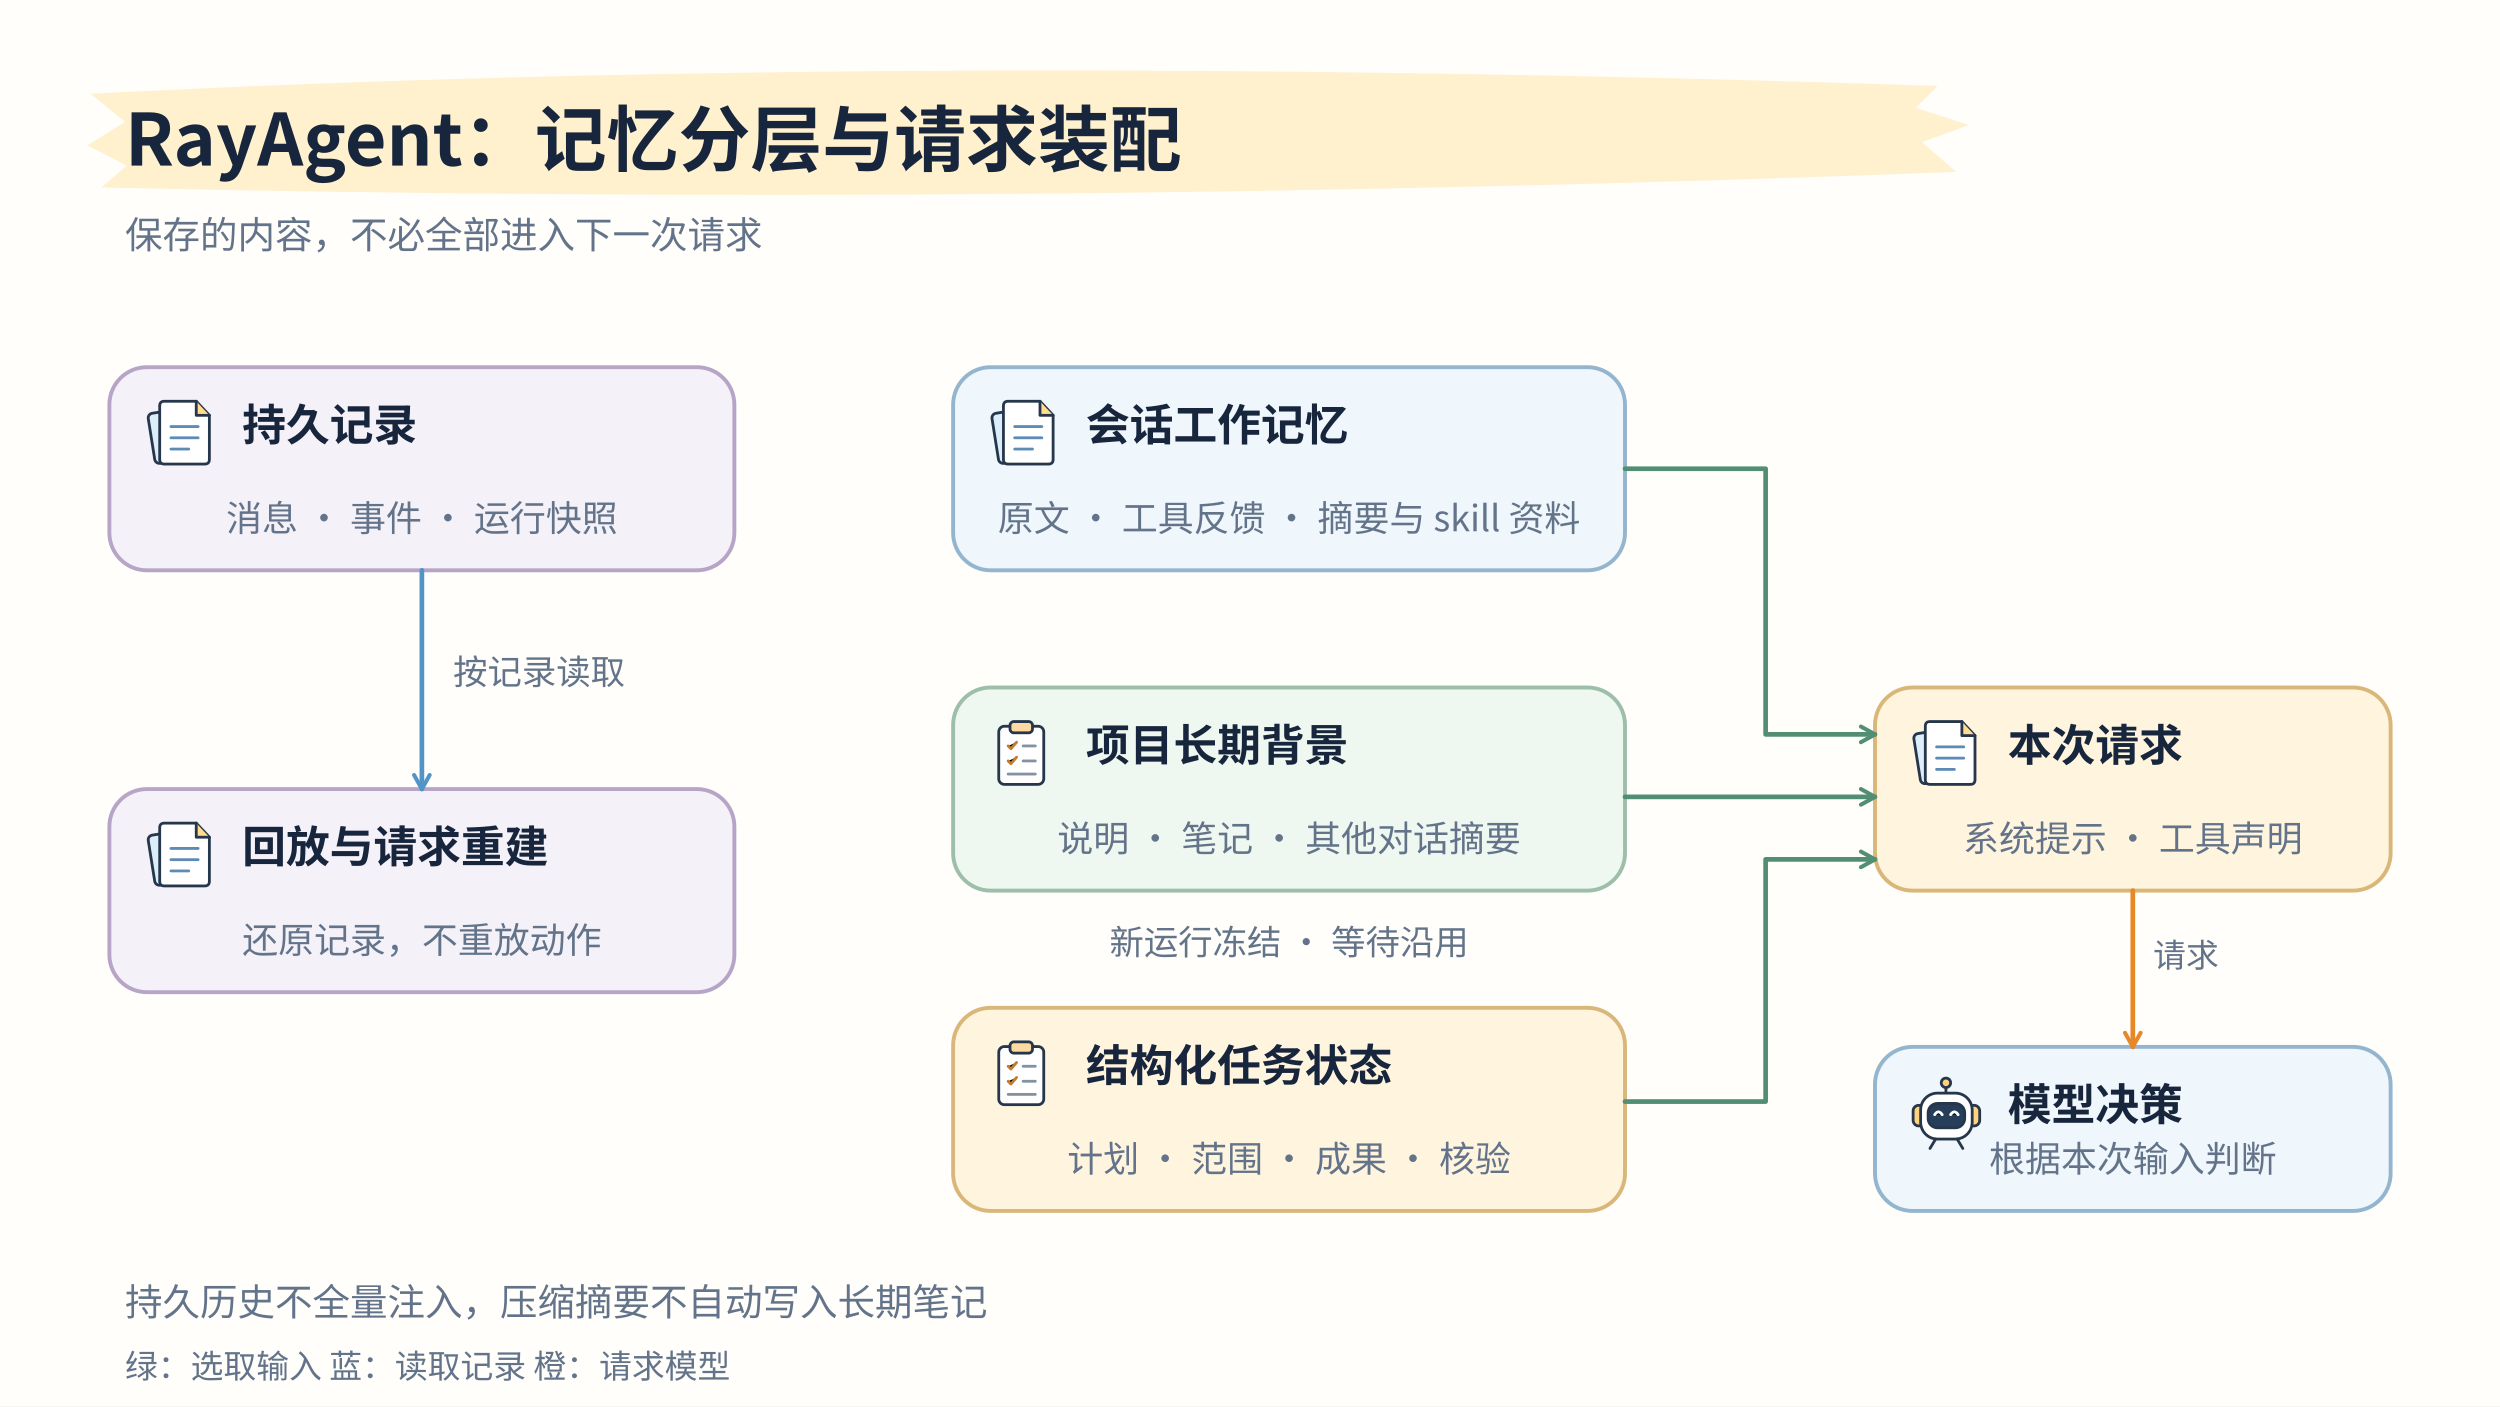
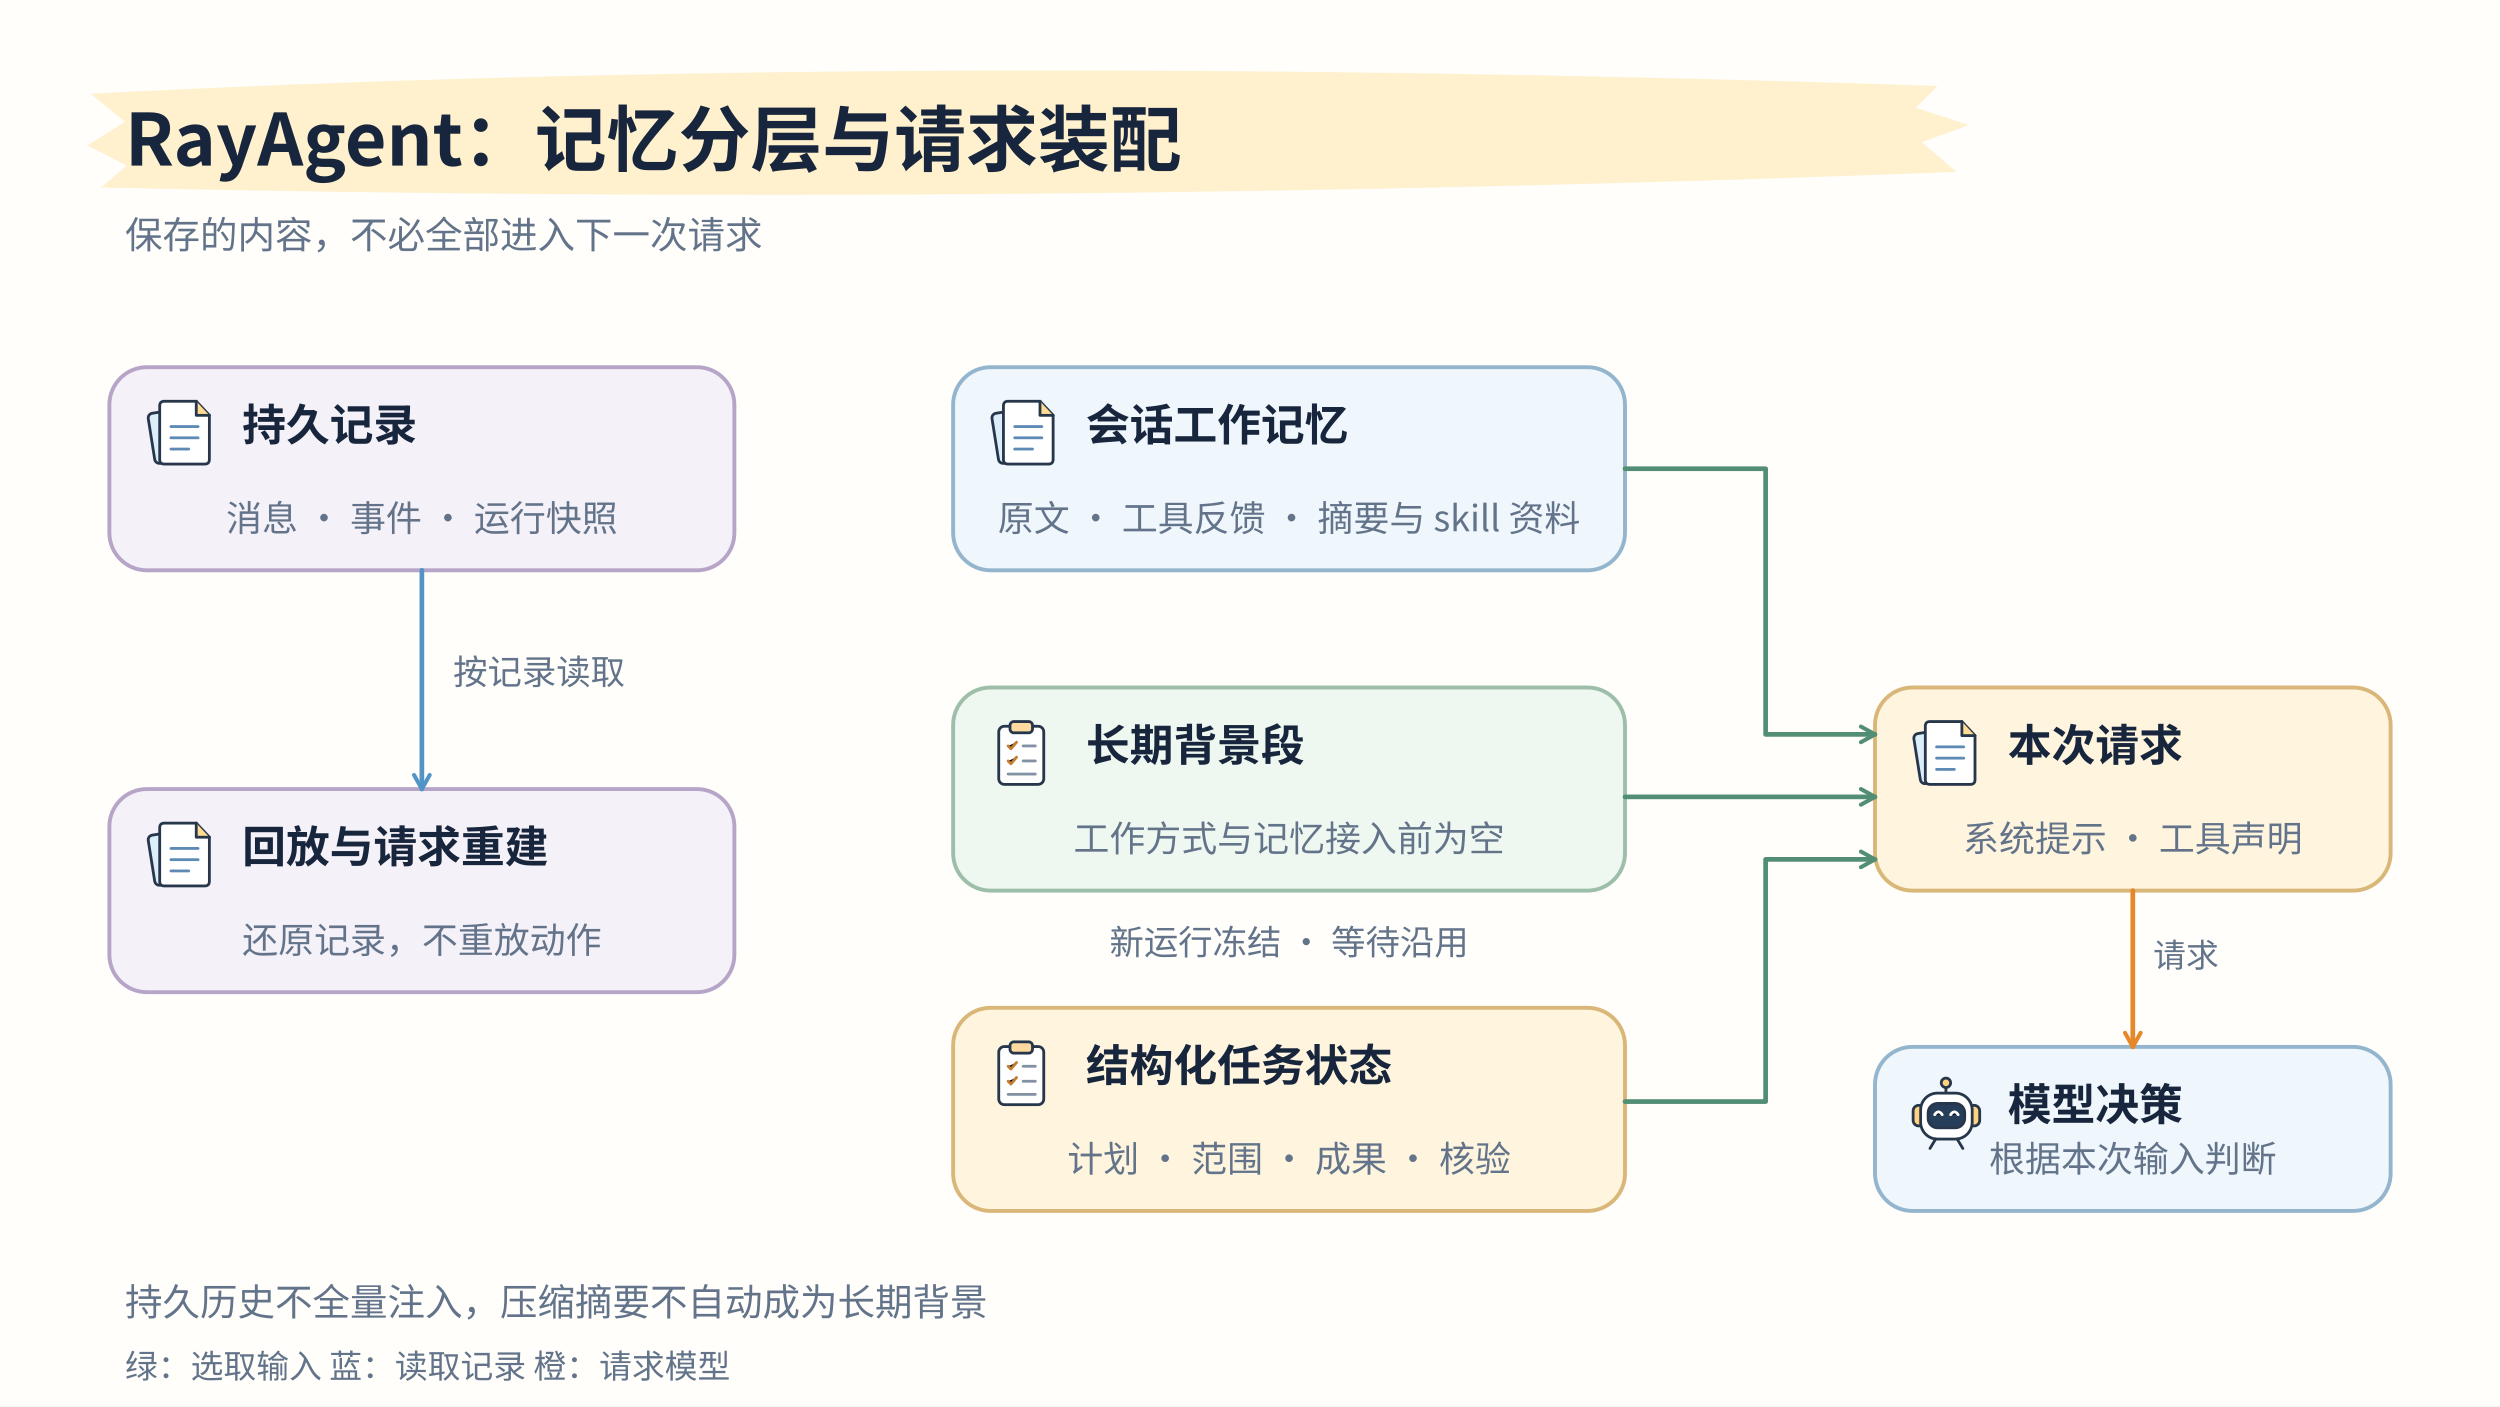
<svg xmlns="http://www.w3.org/2000/svg" width="1600" height="900" viewBox="0 0 1600 900" role="img" aria-labelledby="title desc" data-generator="fireworks-tech-graph" data-quality-profile="showcase">
  <style>text {font-family:'PingFang SC','Hiragino Sans GB','Noto Sans CJK SC','Noto Sans SC','Source Han Sans SC','Songti SC','Microsoft YaHei','Helvetica Neue',Helvetica,Arial,sans-serif;fill:#17263c} .sub {fill:#63748a}</style>
  <defs>
    <marker id="arrow-orange" markerUnits="userSpaceOnUse" markerWidth="14" markerHeight="14" refX="12" refY="7" orient="auto">
      <path d="M3 2L12 7L3 12" fill="none" stroke="#e68728" stroke-width="2.6" stroke-linecap="round" stroke-linejoin="round" />
    </marker>
    <marker id="arrow-blue" markerUnits="userSpaceOnUse" markerWidth="14" markerHeight="14" refX="12" refY="7" orient="auto">
      <path d="M3 2L12 7L3 12" fill="none" stroke="#5394c6" stroke-width="2.6" stroke-linecap="round" stroke-linejoin="round" />
    </marker>
    <marker id="arrow-green" markerUnits="userSpaceOnUse" markerWidth="14" markerHeight="14" refX="12" refY="7" orient="auto">
      <path d="M3 2L12 7L3 12" fill="none" stroke="#518e73" stroke-width="2.6" stroke-linecap="round" stroke-linejoin="round" />
    </marker>
    <marker id="arrow-purple" markerUnits="userSpaceOnUse" markerWidth="14" markerHeight="14" refX="12" refY="7" orient="auto">
      <path d="M3 2L12 7L3 12" fill="none" stroke="#9980b5" stroke-width="2.6" stroke-linecap="round" stroke-linejoin="round" />
    </marker>
    <marker id="arrow-red" markerUnits="userSpaceOnUse" markerWidth="14" markerHeight="14" refX="12" refY="7" orient="auto">
      <path d="M3 2L12 7L3 12" fill="none" stroke="#c66968" stroke-width="2.6" stroke-linecap="round" stroke-linejoin="round" />
    </marker>
  </defs>
  <rect width="1600" height="900" fill="#fffefb" data-graph-role="background" />
  <path d="M58 60Q580 33 1240 55L1226 69L1260 80L1230 91L1252 110Q650 133 65 120L81 106L56 93L80 78Z" fill="#fff0ce" data-graph-role="decoration" />
  <text x="80" y="106" font-size="46" text-anchor="start" font-weight="700" class="" data-graph-role="label">RayAgent：记忆分层与请求装配</text>
  <text x="80" y="159" font-size="24" text-anchor="start" font-weight="400" class="sub" data-graph-role="label">保存的内容，不必全部进入下一次请求</text>
  <rect id="events" data-graph-role="node" x="70" y="235" width="400" height="130" rx="24" fill="#f5f1f9" stroke="#b6a5c7" stroke-width="2.5" />
  <g transform="translate(92 255) scale(0.6)" stroke="#26364b" stroke-width="3" stroke-linecap="round" stroke-linejoin="round" data-graph-role="decoration">
    <rect x="8" y="13" width="42" height="54" rx="5" fill="#dceefa" transform="rotate(-9 29 40)" />
    <path d="M22 3H56L70 18V65Q70 70 65 70H22Q17 70 17 65V8Q17 3 22 3Z" fill="#fff" />
    <path d="M56 3V18H70" fill="#ffdc92" />
    <path d="M29 30H58M29 42H58M29 54H48" stroke="#5d8bb5" />
  </g>
  <text x="155" y="282" font-size="28" text-anchor="start" font-weight="700" class="" data-graph-role="decoration" data-owner="events">持久记录</text>
  <text x="270.0" y="340" font-size="23" text-anchor="middle" font-weight="400" class="sub" data-graph-role="decoration" data-owner="events">消息 · 事件 · 运行快照</text>
  <rect id="replay" data-graph-role="node" x="70" y="505" width="400" height="130" rx="24" fill="#f5f1f9" stroke="#b6a5c7" stroke-width="2.5" />
  <g transform="translate(92 525) scale(0.6)" stroke="#26364b" stroke-width="3" stroke-linecap="round" stroke-linejoin="round" data-graph-role="decoration">
    <rect x="8" y="13" width="42" height="54" rx="5" fill="#dceefa" transform="rotate(-9 29 40)" />
    <path d="M22 3H56L70 18V65Q70 70 65 70H22Q17 70 17 65V8Q17 3 22 3Z" fill="#fff" />
    <path d="M56 3V18H70" fill="#ffdc92" />
    <path d="M29 30H58M29 42H58M29 54H48" stroke="#5d8bb5" />
  </g>
  <text x="155" y="552" font-size="28" text-anchor="start" font-weight="700" class="" data-graph-role="decoration" data-owner="replay">回放与请求重建</text>
  <text x="270.0" y="610" font-size="23" text-anchor="middle" font-weight="400" class="sub" data-graph-role="decoration" data-owner="replay">还原记录，不重放动作</text>
  <rect id="working" data-graph-role="node" x="610" y="235" width="430" height="130" rx="24" fill="#eff6fc" stroke="#94b5ce" stroke-width="2.5" />
  <g transform="translate(632 255) scale(0.6)" stroke="#26364b" stroke-width="3" stroke-linecap="round" stroke-linejoin="round" data-graph-role="decoration">
    <rect x="8" y="13" width="42" height="54" rx="5" fill="#dceefa" transform="rotate(-9 29 40)" />
    <path d="M22 3H56L70 18V65Q70 70 65 70H22Q17 70 17 65V8Q17 3 22 3Z" fill="#fff" />
    <path d="M56 3V18H70" fill="#ffdc92" />
    <path d="M29 30H58M29 42H58M29 54H48" stroke="#5d8bb5" />
  </g>
  <text x="695" y="282" font-size="28" text-anchor="start" font-weight="700" class="" data-graph-role="decoration" data-owner="working">会话工作记忆</text>
  <text x="825.0" y="340" font-size="23" text-anchor="middle" font-weight="400" class="sub" data-graph-role="decoration" data-owner="working">原文 · 工具反馈 · 摘要与 skill 资料</text>
  <rect id="project" data-graph-role="node" x="610" y="440" width="430" height="130" rx="24" fill="#eef7f0" stroke="#9dbfa9" stroke-width="2.5" />
  <g transform="translate(632 460) scale(0.6)" stroke="#26364b" stroke-width="3" stroke-linecap="round" stroke-linejoin="round" data-graph-role="decoration">
    <rect x="12" y="8" width="48" height="62" rx="6" fill="#fff" />
    <rect x="24" y="3" width="24" height="12" rx="4" fill="#ffdaa0" />
    <path d="M22 29L25 32L31 25M22 45L25 48L31 41" stroke="#c27c31" />
    <path d="M38 29H51M38 45H51M22 59H51" stroke="#8292a3" />
  </g>
-   <text x="695" y="487" font-size="28" text-anchor="start" font-weight="700" class="" data-graph-role="decoration" data-owner="project">项目长期背景</text>
-   <text x="825.0" y="545" font-size="23" text-anchor="middle" font-weight="400" class="sub" data-graph-role="decoration" data-owner="project">说明 · 笔记 · 其他对话摘要</text>
+   <text x="695" y="487" font-size="28" text-anchor="start" font-weight="700" class="" data-graph-role="decoration" data-owner="project">长期背景段</text>
+   <text x="825.0" y="545" font-size="23" text-anchor="middle" font-weight="400" class="sub" data-graph-role="decoration" data-owner="project">工作方式与记忆接入前为空</text>
  <rect id="state" data-graph-role="node" x="610" y="645" width="430" height="130" rx="24" fill="#fff5df" stroke="#d9b779" stroke-width="2.5" />
  <g transform="translate(632 665) scale(0.6)" stroke="#26364b" stroke-width="3" stroke-linecap="round" stroke-linejoin="round" data-graph-role="decoration">
    <rect x="12" y="8" width="48" height="62" rx="6" fill="#fff" />
    <rect x="24" y="3" width="24" height="12" rx="4" fill="#ffdaa0" />
    <path d="M22 29L25 32L31 25M22 45L25 48L31 41" stroke="#c27c31" />
    <path d="M38 29H51M38 45H51M22 59H51" stroke="#8292a3" />
  </g>
  <text x="695" y="692" font-size="28" text-anchor="start" font-weight="700" class="" data-graph-role="decoration" data-owner="state">结构化任务状态</text>
  <text x="825.0" y="750" font-size="23" text-anchor="middle" font-weight="400" class="sub" data-graph-role="decoration" data-owner="state">计划 · 范围 · 成果 · 核验</text>
  <rect id="request" data-graph-role="node" x="1200" y="440" width="330" height="130" rx="24" fill="#fff5df" stroke="#d9b779" stroke-width="2.5" />
  <g transform="translate(1222 460) scale(0.6)" stroke="#26364b" stroke-width="3" stroke-linecap="round" stroke-linejoin="round" data-graph-role="decoration">
    <rect x="8" y="13" width="42" height="54" rx="5" fill="#dceefa" transform="rotate(-9 29 40)" />
    <path d="M22 3H56L70 18V65Q70 70 65 70H22Q17 70 17 65V8Q17 3 22 3Z" fill="#fff" />
    <path d="M56 3V18H70" fill="#ffdc92" />
    <path d="M29 30H58M29 42H58M29 54H48" stroke="#5d8bb5" />
  </g>
  <text x="1285" y="487" font-size="28" text-anchor="start" font-weight="700" class="" data-graph-role="decoration" data-owner="request">本次请求</text>
  <text x="1365.0" y="545" font-size="23" text-anchor="middle" font-weight="400" class="sub" data-graph-role="decoration" data-owner="request">系统提示 · 工具声明</text>
  <rect id="model" data-graph-role="node" x="1200" y="670" width="330" height="105" rx="24" fill="#eff6fc" stroke="#94b5ce" stroke-width="2.5" />
  <g transform="translate(1222 690) scale(0.6)" stroke="#26364b" stroke-width="3" stroke-linecap="round" stroke-linejoin="round" data-graph-role="decoration">
    <path d="M39 16V7" />
    <circle cx="39" cy="5" r="5" fill="#ffd280" />
    <rect x="4" y="29" width="12" height="22" rx="6" fill="#ffd280" />
    <rect x="63" y="29" width="12" height="22" rx="6" fill="#ffd280" />
    <rect x="12" y="16" width="55" height="49" rx="18" fill="#fff" />
    <rect x="20" y="27" width="39" height="26" rx="10" fill="#263e59" />
    <path d="M27 39Q31 33 35 39M44 39Q48 33 52 39" stroke="#fff" />
    <path d="M28 65L22 75M51 65L57 75" />
  </g>
  <text x="1285" y="717" font-size="28" text-anchor="start" font-weight="700" class="" data-graph-role="decoration" data-owner="model">模型决策</text>
  <text x="1365.0" y="750" font-size="23" text-anchor="middle" font-weight="400" class="sub" data-graph-role="decoration" data-owner="model">根据本次输入判断</text>
  <path id="events-replay" data-graph-role="edge" d="M270 365 V505" fill="none" stroke="#5394c6" stroke-width="3" stroke-linecap="round" stroke-linejoin="round" marker-end="url(#arrow-blue)" />
  <text x="290" y="438" font-size="22" text-anchor="start" font-weight="400" class="sub" data-graph-role="label">按记录读取</text>
  <path id="working-request" data-graph-role="edge" d="M1040 300 H1130 V470 H1200" fill="none" stroke="#518e73" stroke-width="3" stroke-linecap="round" stroke-linejoin="round" marker-end="url(#arrow-green)" />
  <path id="project-request" data-graph-role="edge" d="M1040 510 H1200" fill="none" stroke="#518e73" stroke-width="3" stroke-linecap="round" stroke-linejoin="round" marker-end="url(#arrow-green)" />
  <path id="state-request" data-graph-role="edge" d="M1040 705H1130V550H1200" fill="none" stroke="#518e73" stroke-width="3" stroke-linecap="round" stroke-linejoin="round" marker-end="url(#arrow-green)" />
  <path id="request-model" data-graph-role="edge" d="M1365 570 V670" fill="none" stroke="#e68728" stroke-width="3" stroke-linecap="round" stroke-linejoin="round" marker-end="url(#arrow-orange)" />
  <text x="825" y="611" font-size="22" text-anchor="middle" font-weight="400" class="sub" data-graph-role="label">新运行冻结 · 等待沿用</text>
  <text x="1378" y="619" font-size="21" text-anchor="start" font-weight="400" class="sub" data-graph-role="label">请求</text>
-   <text x="80" y="842" font-size="24" text-anchor="start" font-weight="400" class="sub" data-graph-role="label">持久历史不全量注入，压缩摘要不自动写入长期笔记</text>
+   <text x="80" y="842" font-size="24" text-anchor="start" font-weight="400" class="sub" data-graph-role="label">持久历史不全量注入，压缩摘要不自动成为长期背景</text>
  <text x="80" y="882" font-size="21" text-anchor="start" font-weight="400" class="sub" data-graph-role="label">绿：选取输入    蓝：读取记录    橙：请求模型</text>
</svg>
